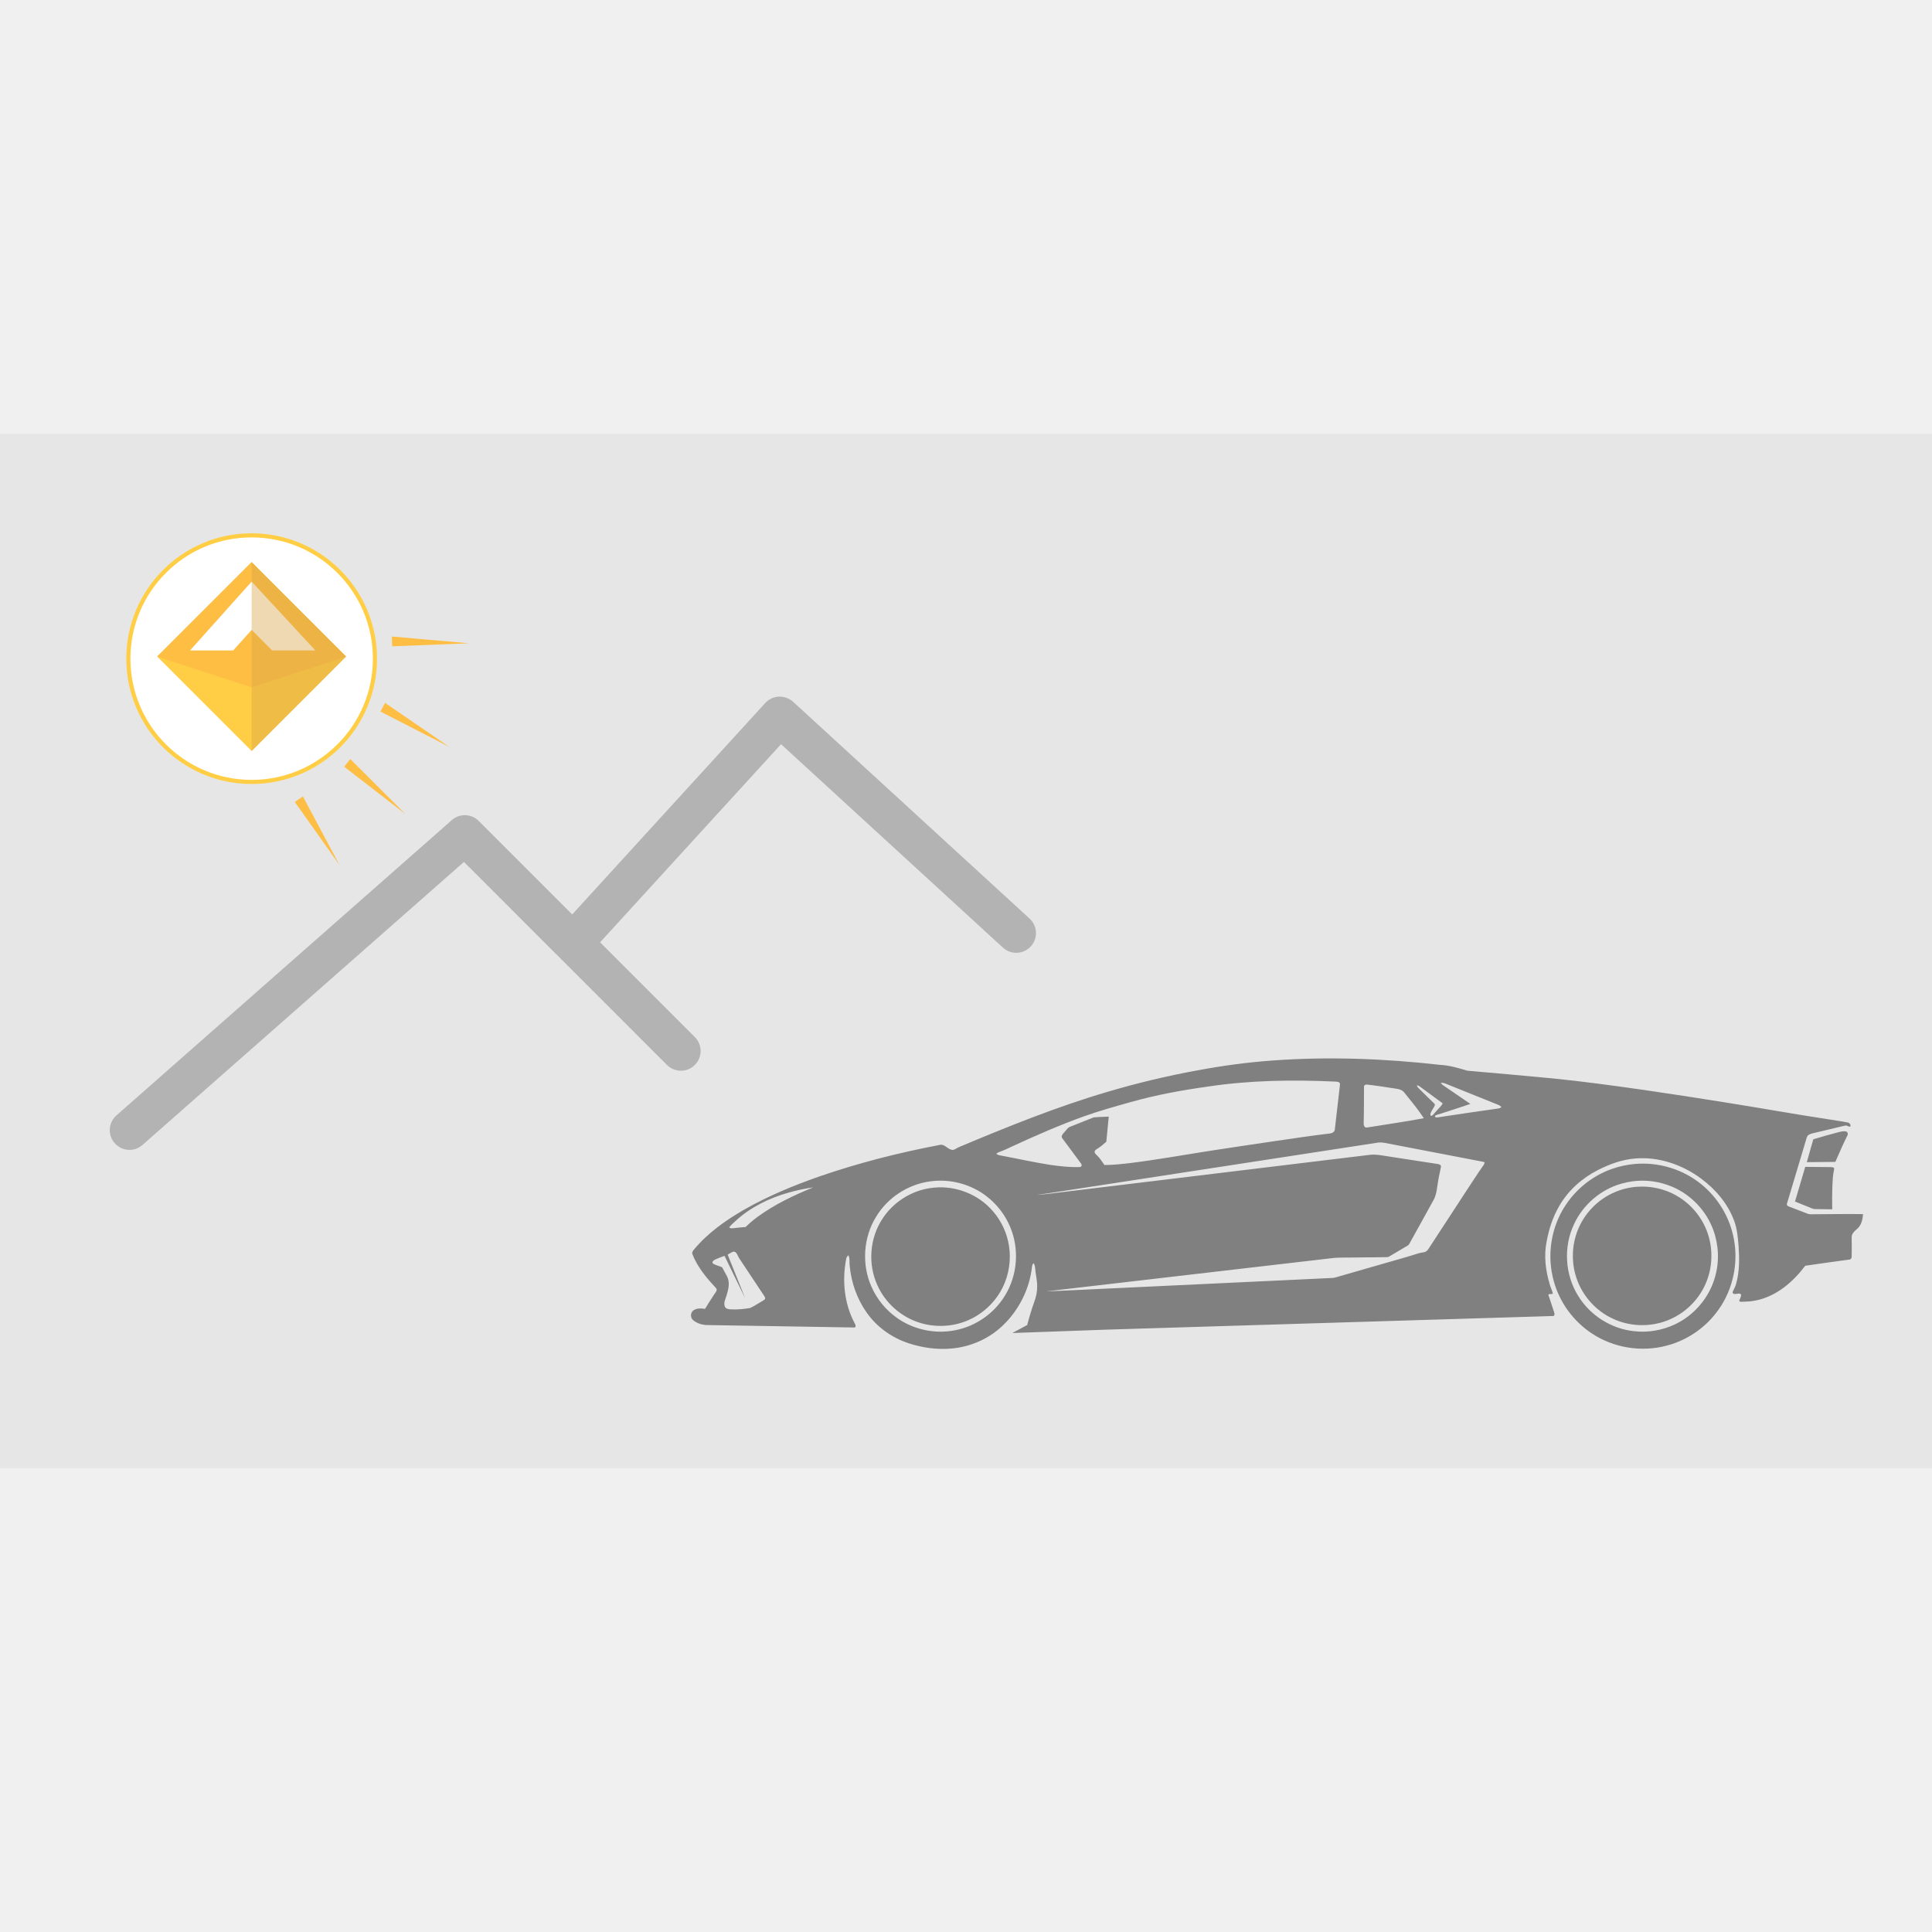
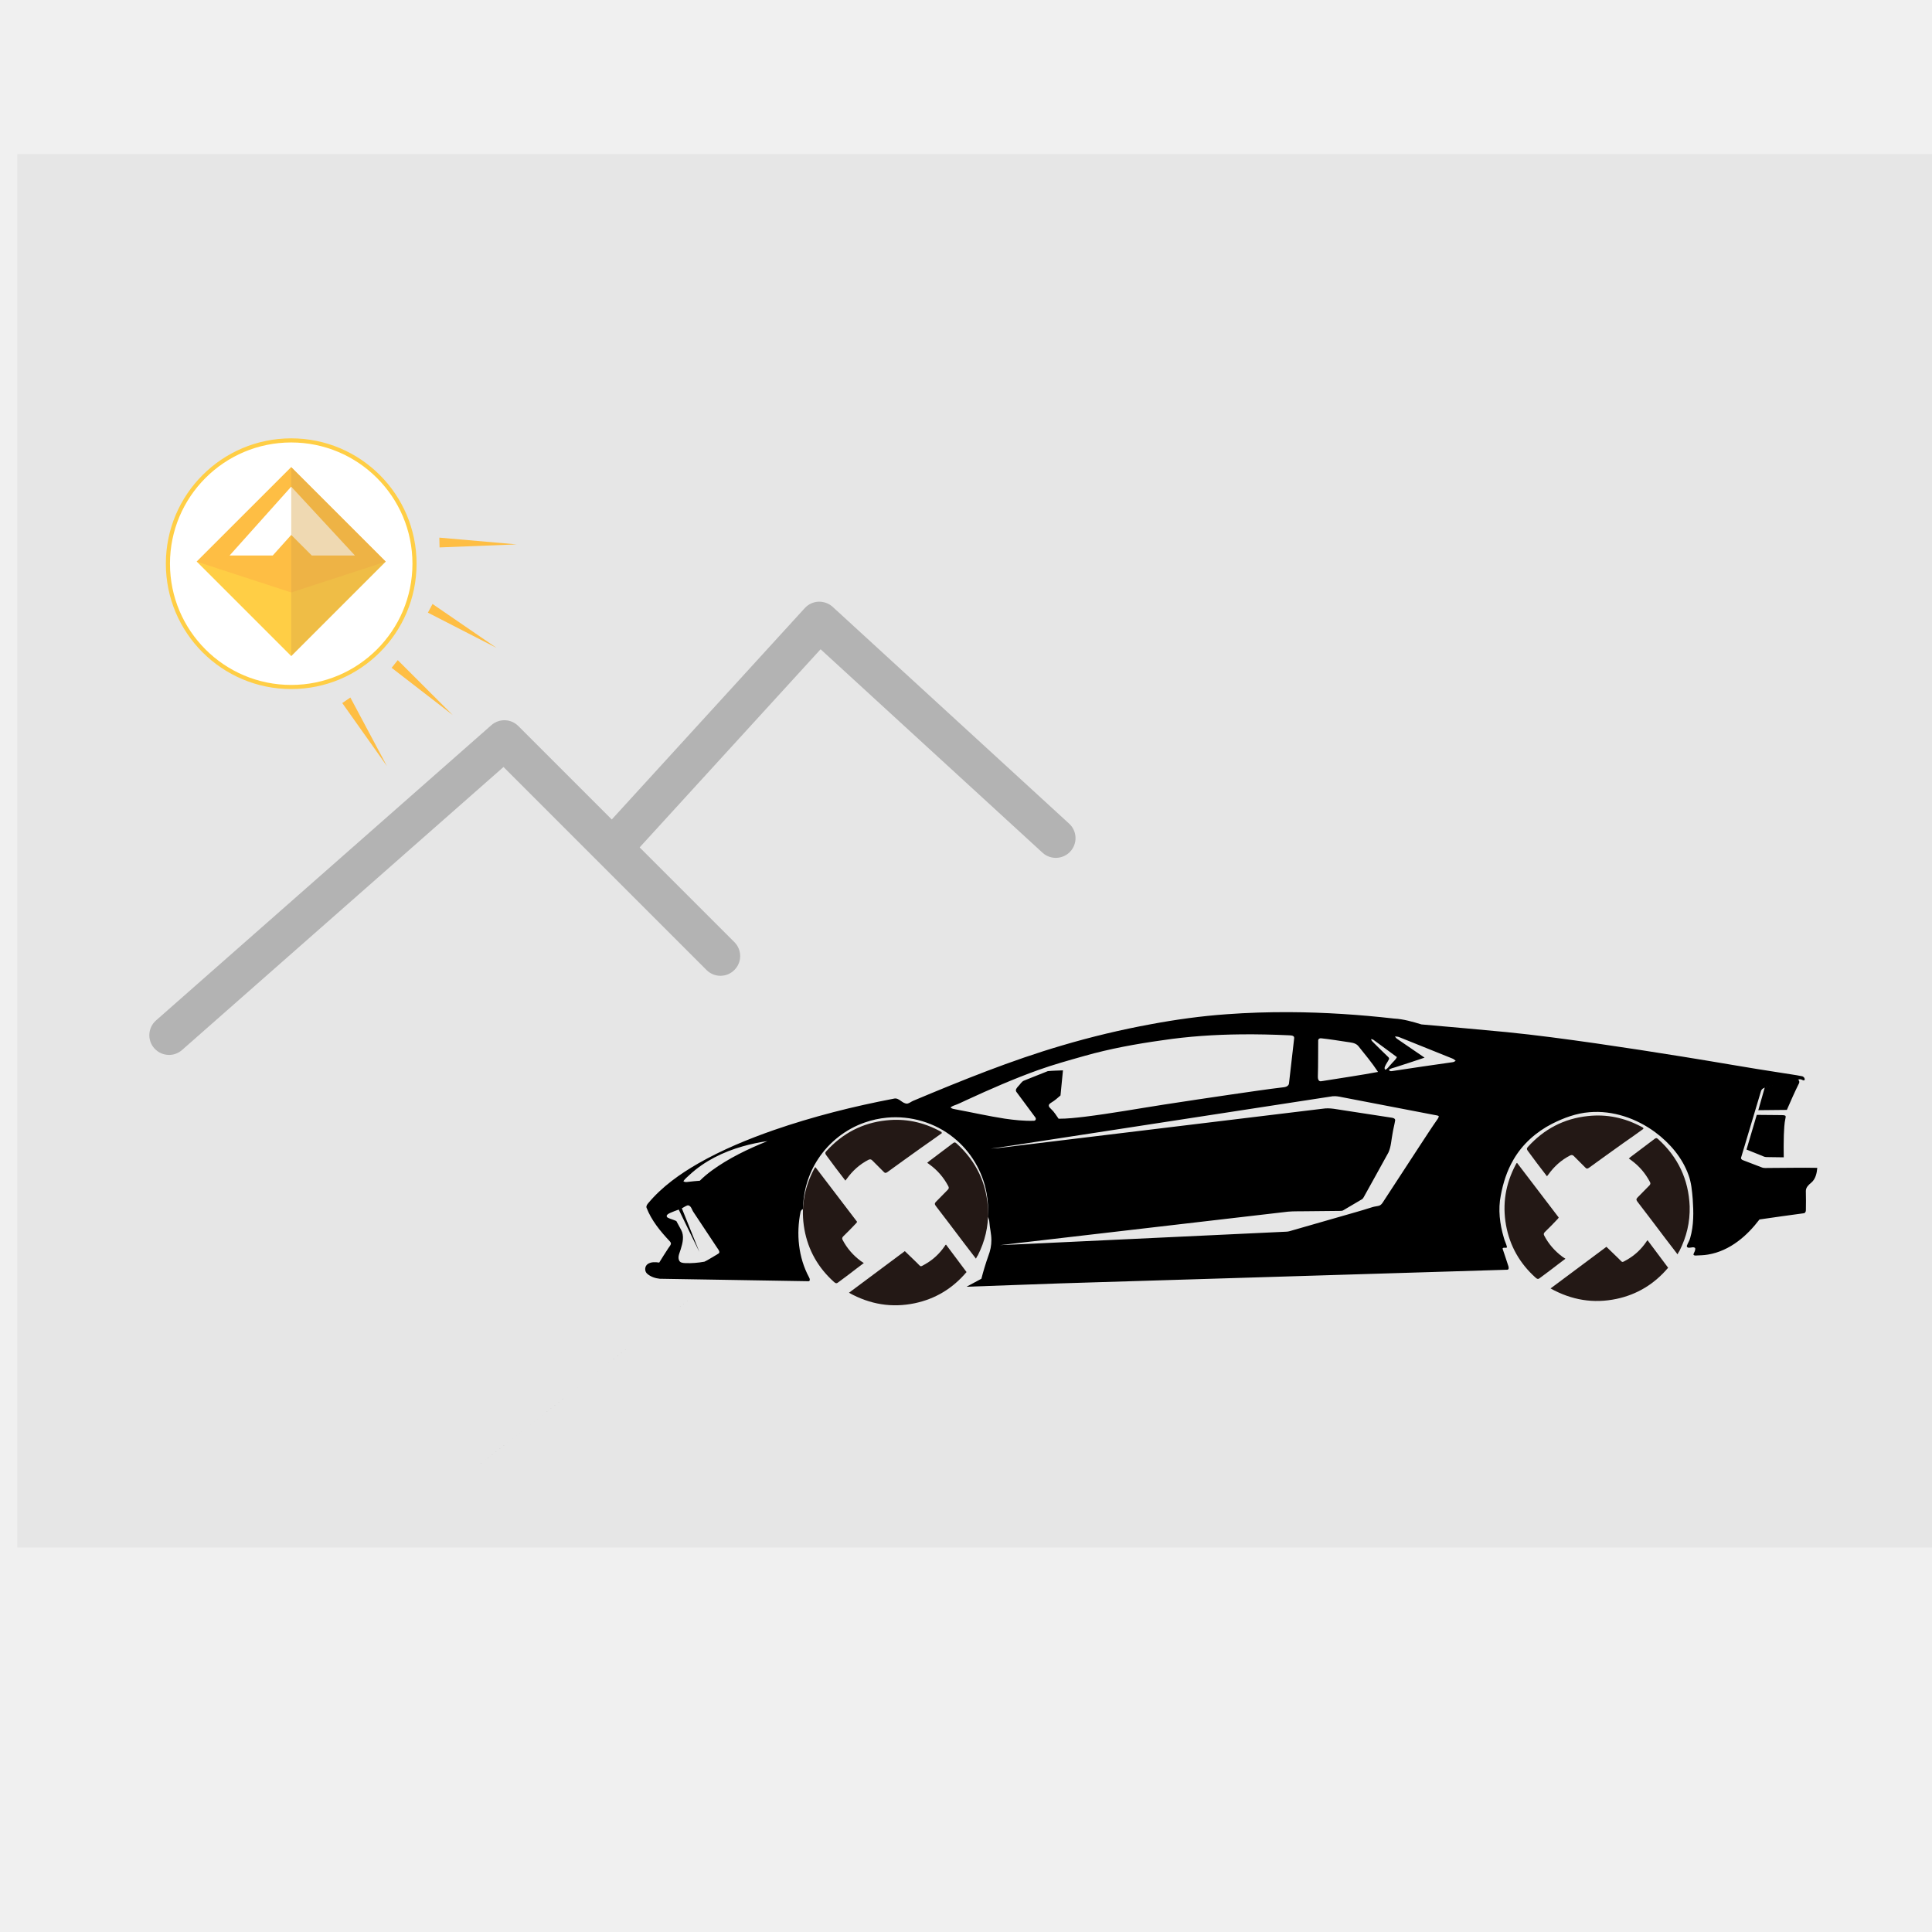
- <svg xmlns="http://www.w3.org/2000/svg" version="1.1" id="Capa_1" x="0px" y="0px" viewBox="0 0 58 58" style="enable-background:new 0 0 58 58;" xml:space="preserve" width="512px" height="512px">
+ <svg xmlns="http://www.w3.org/2000/svg" height="512px" width="512px" xml:space="preserve" style="enable-background:new 0 0 58 58;" viewBox="0 0 58 58" y="0px" x="0px" id="Capa_1" version="1.1">
  <defs id="defs922" />
-   <g id="g8" style="fill:#000000" transform="matrix(0.9225795,0,0,0.9225795,2.86167,2.284516)">
-     <rect style="fill:#e6e6e6;stroke:none;stroke-width:0.11" id="rect1022" width="64.144" height="33.669" x="-3.484" y="11.637" />
-     <path d="m 1.111,34.941 c 0.15,0 0.301,-0.053 0.423,-0.16 l 10.461,-9.21 6.606,6.606 c 0.251,0.251 0.656,0.251 0.907,0 0.251,-0.251 0.251,-0.656 0,-0.907 l -3.083,-3.083 5.888,-6.447 7.221,6.62 c 0.261,0.239 0.667,0.221 0.906,-0.04 0.239,-0.261 0.222,-0.667 -0.04,-0.906 L 22.706,20.36 c -0.126,-0.115 -0.293,-0.172 -0.462,-0.168 -0.17,0.008 -0.33,0.083 -0.445,0.208 l -6.281,6.879 -3.042,-3.042 C 12.238,23.999 11.854,23.986 11.6,24.21 L 0.688,33.818 c -0.266,0.234 -0.292,0.639 -0.058,0.905 0.127,0.144 0.304,0.217 0.482,0.217 z" id="path6" style="fill:#b3b3b3;stroke-width:0.641" />
-     <circle style="fill:#ffffff;stroke:#ffce45;stroke-width:0.134;stroke-miterlimit:10" cx="5.087" cy="18.956" r="4.012" stroke-miterlimit="10" id="circle4" />
-     <path style="fill:#ffce45;stroke-width:0.013" d="M 5.087,15.816 8.16,18.889 5.087,21.962 2.014,18.889 Z" id="path6-3" />
-     <path style="fill:#febe44;stroke-width:0.013" d="m 5.087,19.892 -3.076,-1.003 3.076,-3.073 3.076,3.073 z" id="path8" />
-     <path style="fill:#ffffff;stroke-width:0.013" d="M 3.082,18.689 H 4.486 L 5.087,18.02 5.756,18.689 H 7.16 L 5.087,16.449 Z" id="path10" />
-     <path style="opacity:0.42;fill:#d9a547;stroke-width:0.013" d="m 5.087,21.962 v -6.146 l 3.073,3.073 z" id="path12" />
+   <g transform="matrix(0.9225795,0,0,0.9225795,4.049282,-0.5657527)" style="fill:#000000" id="g8">
+     <rect y="5.629" x="-3.827" height="45.341" width="64.144" id="rect1022" style="fill:#e6e6e6;stroke:none;stroke-width:0.127" />
+     <path style="fill:#b3b3b3;stroke-width:0.641" id="path6" d="m 1.111,34.941 c 0.15,0 0.301,-0.053 0.423,-0.16 l 10.461,-9.21 6.606,6.606 c 0.251,0.251 0.656,0.251 0.907,0 0.251,-0.251 0.251,-0.656 0,-0.907 l -3.083,-3.083 5.888,-6.447 7.221,6.62 c 0.261,0.239 0.667,0.221 0.906,-0.04 0.239,-0.261 0.222,-0.667 -0.04,-0.906 L 22.706,20.36 c -0.126,-0.115 -0.293,-0.172 -0.462,-0.168 -0.17,0.008 -0.33,0.083 -0.445,0.208 l -6.281,6.879 -3.042,-3.042 C 12.238,23.999 11.854,23.986 11.6,24.21 L 0.688,33.818 c -0.266,0.234 -0.292,0.639 -0.058,0.905 0.127,0.144 0.304,0.217 0.482,0.217 z" />
+     <circle id="circle4" stroke-miterlimit="10" r="4.012" cy="18.956" cx="5.087" style="fill:#ffffff;stroke:#ffce45;stroke-width:0.134;stroke-miterlimit:10" />
+     <path id="path6-3" d="M 5.087,15.816 8.16,18.889 5.087,21.962 2.014,18.889 Z" style="fill:#ffce45;stroke-width:0.013" />
+     <path id="path8" d="m 5.087,19.892 -3.076,-1.003 3.076,-3.073 3.076,3.073 z" style="fill:#febe44;stroke-width:0.013" />
+     <path id="path10" d="M 3.082,18.689 H 4.486 L 5.087,18.02 5.756,18.689 H 7.16 L 5.087,16.449 Z" style="fill:#ffffff;stroke-width:0.013" />
+     <path id="path12" d="m 5.087,21.962 v -6.146 l 3.073,3.073 z" style="opacity:0.42;fill:#d9a547;stroke-width:0.013" />
  </g>
-   <path style="fill:#febe44;stroke-width:0.007" d="m 10.332,23.017 v 0 l 0.184,-0.23 1.649,1.647 z" id="path8-2" />
-   <path style="fill:#febe44;stroke-width:0.007" d="m 11.771,19.403 v 0 l -0.007,-0.294 2.322,0.203 z" id="path8-2-2" />
-   <path style="fill:#febe44;stroke-width:0.007" d="m 11.421,21.361 v 0 l 0.139,-0.26 1.922,1.318 z" id="path8-2-0" />
-   <path style="fill:#febe44;stroke-width:0.007" d="m 8.85,24.075 v 0 l 0.243,-0.166 1.097,2.057 z" id="path8-2-0-5" />
-   <g transform="matrix(0.01861895,0,0,0.01861895,20.45739,26.08364)" id="g14" style="fill:#808080">
-     <path d="m 953.03,309.02 c 89.91,-6.58 180.37,-3.16 269.89,6.98 15.15,0.79 29.76,5.12 44.19,9.45 45.58,3.89 91.14,8.07 136.69,12.34 48.54,4.84 96.89,11.39 145.17,18.29 46.44,6.7 92.81,13.86 139.13,21.33 53.29,8.5 106.4,18.07 159.75,26.18 10.65,1.83 21.42,3.06 32.01,5.25 2.91,0.29 5.52,2.91 5.1,5.95 -1.4,1.94 -3.67,0.19 -5.25,-0.43 -1.77,-1.03 -3.77,-0.23 -5.57,0.08 -16.91,4.07 -33.86,7.98 -50.75,12.1 -3.59,0.93 -7.92,2.53 -8.93,6.54 -10.61,35.71 -21.3,71.4 -32.05,107.06 -0.68,2.03 1.27,3.56 2.96,4.18 9.97,3.89 20.02,7.6 29.99,11.52 4.29,1.9 9.08,0.83 13.63,1.03 25.41,0 50.84,-0.69 76.25,-0.15 -0.73,8.64 -2.73,18.02 -9.7,23.88 -4.2,3.46 -8.71,7.53 -8.72,13.45 0.2,10.33 0.3,20.67 0.05,31 0.07,2.26 -1.28,4.89 -3.81,4.93 -23.68,3.23 -47.36,6.46 -71,9.96 -10.07,13.18 -21.51,25.43 -34.88,35.31 -14.16,10.6 -30.63,18.42 -48.16,21.28 -6.62,1.19 -13.37,1.2 -20.06,1.56 -1.34,0.05 -3.34,-0.37 -3.39,-2.01 1.05,-3.31 3.7,-6.47 2.73,-10.12 -2.65,-2.31 -6.3,-0.37 -9.37,-0.5 -2.07,0.48 -4.68,-1.02 -3.86,-3.38 1.5,-4.26 4.25,-8.03 5.31,-12.49 5.87,-20.3 5.49,-41.77 4.03,-62.66 -1.13,-13.06 -2.2,-26.34 -6.8,-38.74 -10.02,-27.94 -30.09,-51.39 -53.7,-68.94 -30.23,-22.28 -68.12,-35.43 -105.89,-32.27 -21.22,1.62 -41.51,9.13 -60.37,18.66 -25.75,13.11 -48.21,33.17 -62.57,58.39 -10.19,17.55 -16.44,37.13 -20.12,57.02 -4.57,22.68 -1.68,46.26 4.87,68.25 1.29,5.33 4.16,10.18 5.17,15.56 -1.82,1.88 -5.79,-0.77 -7.23,2 3.11,9.57 6.52,19.05 9.51,28.66 0.62,1.96 0.92,5.65 -2.11,5.46 -223.72,6.83 -447.46,13.65 -671.19,20.48 -66.83,1.84 -133.62,4.8 -200.44,6.95 8.03,-4.22 15.97,-8.6 23.94,-12.9 3.2,-12.44 6.91,-24.75 11.23,-36.85 3.13,-8.16 4.98,-16.87 4.88,-25.63 0.06,-9.8 -2.62,-19.31 -3.27,-29.04 -0.19,-2.86 -0.99,-5.64 -2.3,-8.18 -1.66,1.25 -2.57,3.12 -2.71,5.17 -3.84,36.19 -21.19,70.75 -47.61,95.73 -22.05,21.01 -51.39,33.88 -81.67,36.63 -23.48,2.29 -47.32,-1.13 -69.68,-8.39 -27.28,-8.92 -51.77,-26.49 -68.15,-50.15 -15.32,-21.98 -24.47,-48.13 -26.91,-74.76 -0.8,-5.65 0.78,-11.88 -2.19,-17.03 -1.26,1.4 -2.84,2.73 -3.21,4.69 -7.21,35.37 -3.54,73.6 13.76,105.61 1.32,2.03 2.23,6.66 -1.59,6.17 -79.73,-1.27 -159.46,-2.64 -239.18,-3.96 -7.26,-0.75 -14.74,-3.19 -20.26,-8.09 -4.67,-4.06 -4.17,-12.25 0.94,-15.7 5.4,-3.63 12.33,-3.18 18.47,-2.29 4.77,-7.69 9.5,-15.4 14.51,-22.93 1.42,-2.21 3.28,-4.19 4.2,-6.67 0.58,-1.84 -0.57,-3.53 -1.76,-4.79 -15.07,-16.03 -29.47,-33.45 -37.46,-54.2 -0.77,-2.86 1.26,-5.35 2.97,-7.39 22.26,-26.6 50.97,-46.92 80.85,-64.1 38.51,-21.99 79.68,-38.91 121.46,-53.54 63.06,-21.79 127.9,-38.18 193.41,-50.65 8.64,-2.34 13.45,8.43 21.86,7.97 3.48,-0.69 6.21,-3.17 9.42,-4.53 78.73,-33.04 158.06,-65.18 240.08,-89.25 47.14,-13.94 95.02,-25.41 143.38,-34.27 C 871.32,317.54 912.06,311.92 953.03,309.02 m -104.1,42.01 c -42.1,5.88 -84.03,13.54 -124.97,25.11 -25.12,7.13 -50.34,14.07 -74.94,22.89 -39.36,14.13 -77.7,30.94 -115.66,48.44 -6.71,3 -13.23,6.48 -20.22,8.8 -1.95,0.66 -3.71,1.77 -5.41,2.91 2.05,2.51 5.43,2.6 8.37,3.25 26.37,4.92 52.56,10.83 79.07,14.95 15.5,2.23 31.19,3.91 46.87,3.4 3.29,0.08 4.16,-3.71 2.08,-5.84 -9.97,-13.69 -20.25,-27.15 -30.25,-40.81 -2.26,-3.37 1.08,-6.79 3.23,-9.18 3.18,-3.03 5.19,-7.63 9.6,-9.08 12.67,-4.93 25.19,-10.25 37.87,-15.11 8.1,-0.82 16.29,-0.87 24.43,-1.24 -1.31,13.49 -2.72,26.97 -3.95,40.46 -4.65,4.11 -9.34,8.25 -14.71,11.42 -1.71,1.17 -4.01,2.41 -4.14,4.75 -0.07,2.55 2.22,4.17 3.8,5.85 4.87,4.44 8.15,10.23 11.99,15.51 14.01,0.05 27.95,-1.57 41.85,-3.18 42.97,-5.3 85.58,-13.04 128.34,-19.68 35.64,-5.51 71.3,-10.81 106.97,-16.04 28.92,-4.11 57.79,-8.59 86.8,-11.99 3.46,-0.46 7.48,-2.61 7.56,-6.55 2.58,-24.06 5.68,-48.08 8.27,-72.13 0.73,-5.14 -5.45,-4.69 -8.8,-4.98 -68.06,-3.11 -136.58,-2.1 -204.05,8.07 m 375.32,-6.18 c 1.02,1.53 2.2,3.01 3.77,4.03 14.69,10.02 29.34,20.11 44.03,30.14 -15.73,5.17 -31.37,10.6 -47.18,15.52 -3.32,1.07 -6.86,1.69 -9.84,3.57 -0.69,2.56 2.54,3.03 4.37,2.61 32.49,-4.85 64.96,-9.84 97.5,-14.31 1.99,-0.16 3.74,-1.16 5.35,-2.3 -1.65,-1.56 -3.46,-2.97 -5.59,-3.76 -28.33,-11.38 -56.65,-22.77 -84.96,-34.18 -2.35,-1.02 -4.94,-1.28 -7.45,-1.32 m -123.71,6.32 c -0.18,19.28 0.07,38.58 -0.53,57.87 0.01,2.57 0.01,5.75 2.31,7.45 1.72,1.21 3.86,0.26 5.77,0.14 29.65,-4.8 59.4,-9.05 88.93,-14.57 -9.69,-14.75 -21.03,-28.31 -32.04,-42.06 -4.81,-5.34 -12.53,-5.4 -19.09,-6.51 -13.28,-2 -26.55,-4.16 -39.9,-5.59 -2.29,-0.56 -5.46,0.53 -5.45,3.27 m 85.24,-2.12 c 0.37,2.6 2.49,4.24 4.23,5.98 7.73,7.59 15.3,15.34 23.21,22.74 1.09,0.93 2.05,2.36 1.4,3.85 -1.89,4.03 -4.75,7.54 -6.44,11.67 -0.67,1.7 -1.17,4.03 0.71,5.18 3.87,-1.69 5.93,-5.74 8.9,-8.57 3.1,-4.01 7.52,-7.06 9.64,-11.77 -12.33,-9.24 -24.86,-18.22 -37.23,-27.41 -1.25,-1.06 -2.87,-1.42 -4.42,-1.67 m -556.91,168.3 c -18.77,2.67 -37.45,6.06 -56.28,8.29 14.82,-0.62 29.49,-3.19 44.24,-4.78 163.71,-19.84 327.43,-39.59 491.12,-59.52 11.71,-1.86 23.29,1.23 34.83,2.78 25.47,3.88 50.94,7.85 76.42,11.74 2.26,0.32 5.39,1.19 5.47,4.01 -1.12,7.05 -3.07,13.96 -4.17,21.03 -2.07,10.34 -2.29,21.2 -6.66,30.96 -13.09,24.15 -26.7,48.03 -39.9,72.13 -0.77,1.48 -1.76,2.88 -3.3,3.63 -9.88,5.78 -19.72,11.66 -29.59,17.46 -1.52,0.99 -3.36,1.02 -5.09,1.04 -18.65,0.13 -37.3,0.38 -55.95,0.56 -9.32,0.26 -18.67,-0.18 -27.96,0.66 -154.82,18.01 -309.64,35.97 -464.45,53.99 27.79,-1.04 55.58,-2.63 83.37,-3.84 126.03,-5.95 252.06,-11.91 378.09,-17.85 3.78,-0.03 7.34,-1.45 10.94,-2.44 22.6,-6.5 45.21,-12.99 67.81,-19.49 20.09,-5.93 40.37,-11.24 60.3,-17.7 3.45,-1.1 7.11,-1.26 10.59,-2.26 4.09,-1.32 6.02,-5.44 8.25,-8.76 18.91,-29.1 37.85,-58.18 56.91,-87.19 9.78,-14.82 19.35,-29.8 29.57,-44.33 0.85,-1.29 1.59,-2.75 1.42,-4.35 -2.46,-1.16 -5.22,-1.3 -7.83,-1.87 -48.53,-9.3 -97.06,-18.59 -145.56,-27.99 -5.78,-1.16 -11.63,-2.54 -17.56,-2 -165,25.35 -330.02,50.7 -495.03,76.09 M 401.52,503.84 c -35.83,4.58 -69.01,26.11 -87.64,57.07 -20.71,33.34 -23.5,76.88 -7.56,112.7 8.72,20.02 23.05,37.53 40.85,50.17 26.84,19.23 61.7,26.62 94.06,20.18 33.18,-6.29 63.18,-27.23 80.57,-56.17 20.1,-32.59 23.2,-74.81 8.38,-110.08 -8.06,-19.59 -21.45,-36.89 -38.22,-49.8 -25.35,-19.64 -58.69,-28.42 -90.44,-24.07 m -229.25,18.3 c -31.22,8.89 -61.29,23.59 -85.23,45.79 -3.43,3.33 -7.36,6.22 -10.04,10.25 2.2,2.02 5.24,1.38 7.91,1.09 6.18,-0.85 12.4,-1.25 18.6,-1.8 5.85,-5.89 12.26,-11.2 18.92,-16.16 27.53,-20.13 58.53,-34.94 90.04,-47.7 -13.57,1.93 -27.02,4.77 -40.2,8.53 M 74.5,621.99 c 9.39,23.45 18.94,46.83 28.28,70.3 -11.31,-22.67 -22.13,-45.57 -33.3,-68.31 -4.76,1.65 -9.45,3.49 -14.07,5.5 -1.89,0.93 -3.99,1.91 -5.11,3.81 -0.77,1.48 0.28,3.13 1.63,3.8 4.39,2.24 9.29,3.26 13.72,5.41 2.75,4.59 4.92,9.54 7.66,14.16 5.34,9.64 2.56,21.15 -0.54,31.05 -1.67,5.84 -5.32,12.09 -2.7,18.21 1.65,3.91 6.29,4.15 9.93,4.37 10.36,0.45 20.78,-0.47 30.97,-2.3 6.85,-3.22 13.1,-7.63 19.73,-11.29 1.68,-1.2 4.69,-2.1 4.22,-4.71 -0.52,-2.68 -2.51,-4.74 -3.9,-7 -12.62,-19.01 -25.3,-37.98 -37.84,-57.04 -2.67,-3.73 -3.55,-10.43 -9.05,-10.86 -3.5,0.94 -6.42,3.29 -9.63,4.9 z" id="path2" style="fill:#808080" />
-     <path d="m 1864.95,424.77 c 4.13,-0.96 8.45,-2.33 12.72,-1.35 2.77,0.63 3.6,4.11 2.33,6.41 -6.99,13.98 -13.23,28.33 -19.49,42.65 -15.34,0.19 -30.68,0.31 -46.02,0.46 3.53,-12.3 7.02,-24.62 10.49,-36.94 13.28,-3.89 26.56,-7.81 39.97,-11.23 z" id="path4" style="fill:#808080" />
-     <path d="m 1536.53,475.88 c 38.18,-3.56 77.58,8.09 107.38,32.3 27.52,22 46.68,54.1 53.01,88.77 7.38,38.83 -1.39,80.49 -24.12,112.87 -19.74,28.58 -49.82,49.79 -83.4,58.7 -41.04,11.29 -86.78,3.96 -122.1,-19.85 -29.24,-19.43 -51.24,-49.51 -60.62,-83.38 -11.76,-41.13 -4.88,-87.21 18.83,-122.88 17.75,-27.06 44.53,-48.12 75.14,-58.71 11.58,-4.07 23.66,-6.66 35.88,-7.82 m -3.01,27.93 c -5.94,0.78 -11.81,2.03 -17.57,3.66 -33.52,9.31 -62.32,33.97 -76.83,65.57 -17.3,36.59 -14.61,81.73 7.05,115.93 19.24,31.25 53.33,52.78 89.87,56.49 22.24,2.59 45.16,-1.32 65.43,-10.82 31.7,-14.75 56.34,-43.9 65.37,-77.72 6.84,-24.56 5.62,-51.24 -3.3,-75.12 -11.34,-30.83 -35.87,-56.52 -66.15,-69.26 C 1577.39,504 1555.08,500.93 1533.52,503.81 Z" id="path6-1" style="fill:#808080" />
-     <path d="m 1811.99,480.51 c 13.33,0.08 26.66,0.22 40,0.36 2.01,0.16 4.29,-0.09 6.11,1.04 0.87,1.02 0.4,2.4 0.25,3.59 -2.02,9.01 -2.27,18.27 -2.69,27.46 -0.36,11.99 -0.36,23.99 -0.16,35.99 -8.17,-0.11 -16.33,-0.28 -24.49,-0.34 -2.65,-0.05 -5.39,0.13 -7.83,-1.01 -9.22,-3.77 -18.51,-7.35 -27.71,-11.17 5.59,-18.61 11.02,-37.28 16.52,-55.92 z" id="path8-0" style="fill:#808080" />
-     <path d="m 1541.4,512.54 c 21.75,-1.46 43.9,3.45 62.85,14.28 27.02,15.17 47.04,42.13 53.71,72.4 5.64,24.97 2.54,51.88 -8.99,74.78 -13.81,28.01 -39.98,49.57 -70.14,57.69 -25.61,7.08 -53.74,4.74 -77.74,-6.7 -26.9,-12.59 -48.23,-36.44 -57.76,-64.57 -8.59,-24.96 -7.99,-52.96 1.72,-77.52 10.63,-27.25 32.46,-49.87 59.36,-61.39 11.68,-5.1 24.27,-8.1 36.99,-8.97 z" id="path10-3" style="fill:#808080" />
-     <path d="m 401.45,514.72 c 34.87,-5.37 71.86,7.05 96.34,32.46 14.2,14.57 24.35,33.09 28.83,52.95 5.06,21.93 3.32,45.37 -4.95,66.31 -10.97,28.06 -33.83,51.13 -61.79,62.35 -23.58,9.59 -50.46,10.71 -74.81,3.33 -30.44,-9.09 -56.4,-31.93 -69.24,-61.01 -15.5,-34.01 -12.36,-75.79 8.31,-106.97 17.12,-26.54 46.04,-45.04 77.31,-49.42 z" id="path12-4" style="fill:#808080" />
+   <path id="path8-2" d="m 11.757,20.048 v 0 l 0.184,-0.23 1.649,1.647 z" style="fill:#febe44;stroke-width:0.007" />
+   <path id="path8-2-2" d="m 13.196,16.434 v 0 l -0.007,-0.294 2.322,0.203 z" style="fill:#febe44;stroke-width:0.007" />
+   <path id="path8-2-0" d="m 12.846,18.392 v 0 l 0.139,-0.26 1.922,1.318 z" style="fill:#febe44;stroke-width:0.007" />
+   <path id="path8-2-0-5" d="m 10.275,21.106 v 0 l 0.243,-0.166 1.097,2.057 z" style="fill:#febe44;stroke-width:0.007" />
+   <g style="fill:#000000" id="g14" transform="matrix(0.01861895,0,0,0.01861895,19.00179,24.52286)">
+     <path id="path2" d="m 1058.649,314.87 c -33.792,-0.172 -67.576,0.895 -101.292,3.363 -40.97,2.9 -81.718,8.516 -122.088,16.066 -48.36,8.86 -96.243,20.331 -143.382,34.271 -82.02,24.07 -161.346,56.215 -240.076,89.255 -3.21,1.36 -5.943,3.838 -9.423,4.528 -8.41,0.46 -13.213,-10.314 -21.853,-7.974 -65.51,12.47 -130.351,28.856 -193.411,50.646 -41.78,14.63 -82.948,31.556 -121.458,53.546 -29.88,17.18 -58.593,37.498 -80.853,64.098 -1.71,2.04 -3.741,4.531 -2.971,7.391 7.99,20.75 22.386,38.169 37.456,54.199 1.19,1.26 2.351,2.949 1.771,4.789 -0.92,2.48 -2.787,4.456 -4.207,6.666 -5.01,7.53 -9.739,15.245 -14.509,22.935 -6.14,-0.89 -13.066,-1.337 -18.466,2.293 -5.11,3.45 -5.609,11.638 -0.939,15.698 5.52,4.9 13.001,7.342 20.261,8.092 79.72,1.32 159.443,2.687 239.173,3.957 3.82,0.49 2.912,-4.137 1.592,-6.167 -17.3,-32.01 -20.971,-70.248 -13.761,-105.618 0.37,-1.96 1.948,-3.282 3.208,-4.682 0.316,0.548 0.563,1.105 0.784,1.676 -0.012,-29.061 8.293,-58.136 24.42,-82.398 17.75,-27.06 44.539,-48.125 75.149,-58.715 11.58,-4.07 23.655,-6.659 35.875,-7.819 38.18,-3.56 77.576,8.089 107.376,32.299 27.52,22 46.681,54.097 53.011,88.767 2.454,12.91 3.08,26.136 2.044,39.226 0.091,-0.077 0.165,-0.165 0.262,-0.238 1.31,2.54 2.115,5.316 2.305,8.176 0.65,9.73 3.328,19.243 3.268,29.043 0.1,8.76 -1.754,17.472 -4.884,25.632 -4.32,12.1 -8.03,24.41 -11.23,36.85 -7.97,4.3 -15.915,8.673 -23.945,12.893 66.82,-2.15 133.616,-5.1 200.446,-6.94 223.73,-6.83 447.466,-13.657 671.186,-20.487 3.03,0.19 2.735,-3.494 2.115,-5.454 -2.99,-9.61 -6.396,-19.092 -9.507,-28.662 1.44,-2.77 5.405,-0.116 7.225,-1.996 -1.01,-5.38 -3.879,-10.237 -5.169,-15.567 -6.55,-21.99 -9.442,-45.565 -4.872,-68.245 3.68,-19.89 9.928,-39.477 20.118,-57.027 14.36,-25.22 36.827,-45.272 62.577,-58.382 18.86,-9.53 39.147,-17.048 60.367,-18.668 37.77,-3.16 75.661,9.995 105.891,32.275 23.61,17.55 43.68,40.994 53.7,68.934 4.6,12.4 5.667,25.691 6.797,38.751 1.46,20.89 1.842,42.36 -4.028,62.66 -1.06,4.46 -3.812,8.229 -5.312,12.489 -0.82,2.36 1.792,3.855 3.862,3.375 3.07,0.13 6.726,-1.811 9.376,0.499 0.97,3.65 -1.683,6.814 -2.733,10.124 0.049,1.64 2.047,2.058 3.387,2.008 6.69,-0.36 13.439,-0.367 20.059,-1.557 17.53,-2.86 34.003,-10.683 48.163,-21.283 13.37,-9.88 24.807,-22.137 34.877,-35.317 23.64,-3.5 47.322,-6.728 71.002,-9.958 2.53,-0.043 3.885,-2.671 3.815,-4.932 0.25,-10.33 0.141,-20.661 -0.061,-30.991 0.012,-5.92 4.522,-9.992 8.722,-13.452 6.97,-5.86 8.979,-15.245 9.709,-23.885 -25.41,-0.54 -50.844,0.155 -76.254,0.155 -4.55,-0.2 -9.34,0.866 -13.63,-1.034 -9.97,-3.92 -20.023,-7.625 -29.993,-11.515 -1.69,-0.62 -3.639,-2.153 -2.959,-4.183 10.75,-35.66 21.439,-71.346 32.049,-107.056 1.01,-4.01 5.346,-5.618 8.936,-6.548 16.89,-4.12 33.831,-8.027 50.741,-12.097 1.8,-0.31 3.803,-1.113 5.573,-0.083 1.58,0.62 3.853,2.368 5.252,0.428 0.42,-3.04 -2.188,-5.652 -5.098,-5.942 -10.59,-2.19 -21.363,-3.422 -32.013,-5.252 -53.35,-8.11 -106.456,-17.679 -159.746,-26.179 -46.32,-7.47 -92.7,-14.63 -139.14,-21.33 -48.28,-6.9 -96.625,-13.448 -145.165,-18.288 -45.55,-4.27 -91.112,-8.457 -136.692,-12.347 -14.43,-4.33 -29.032,-8.657 -44.182,-9.447 -55.95,-6.337 -112.278,-10.052 -168.599,-10.338 z m -784.445,319.028 c -915.296,720.193 -457.648,360.096 0,0 z M 980.624,350.674 c 25.572,-0.259 51.16,0.331 76.682,1.497 3.35,0.29 9.524,-0.161 8.794,4.979 -2.59,24.05 -5.691,48.071 -8.271,72.131 -0.08,3.94 -4.098,6.088 -7.558,6.548 -29.01,3.4 -57.875,7.88 -86.795,11.99 -35.67,5.23 -71.332,10.532 -106.972,16.042 -42.76,6.64 -85.368,14.379 -128.338,19.679 -13.9,1.61 -27.843,3.235 -41.853,3.185 -3.84,-5.28 -7.12,-11.079 -11.99,-15.519 -1.58,-1.68 -3.873,-3.297 -3.803,-5.846 0.13,-2.34 2.437,-3.583 4.147,-4.753 5.37,-3.17 10.05,-7.31 14.699,-11.42 1.23,-13.49 2.647,-26.972 3.957,-40.462 -8.14,0.37 -16.332,0.428 -24.432,1.248 -12.68,4.86 -25.202,10.174 -37.872,15.104 -4.41,1.45 -6.421,6.049 -9.602,9.079 -2.15,2.39 -5.492,5.816 -3.232,9.186 10,13.66 20.285,27.117 30.255,40.807 2.08,2.13 1.21,5.926 -2.08,5.846 -15.68,0.51 -31.367,-1.169 -46.867,-3.399 -26.51,-4.12 -52.701,-10.041 -79.071,-14.961 -2.94,-0.65 -6.316,-0.734 -8.366,-3.244 1.7,-1.14 3.457,-2.251 5.407,-2.911 6.99,-2.32 13.503,-5.794 20.213,-8.794 37.96,-17.5 76.299,-34.318 115.659,-48.448 24.6,-8.82 49.827,-15.757 74.947,-22.887 40.94,-11.57 82.864,-19.229 124.964,-25.109 42.169,-6.356 84.755,-9.135 127.376,-9.566 z m 247.943,3.387 c 2.51,0.043 5.101,0.299 7.451,1.319 28.31,11.41 56.635,22.796 84.965,34.176 2.13,0.79 3.935,2.207 5.585,3.767 -1.61,1.14 -3.357,2.133 -5.347,2.293 -32.54,4.47 -65.012,9.457 -97.502,14.307 -1.83,0.42 -5.051,-0.043 -4.361,-2.602 2.98,-1.88 6.519,-2.507 9.839,-3.577 15.81,-4.92 31.446,-10.349 47.176,-15.519 -14.69,-10.03 -29.337,-20.116 -44.027,-30.136 -1.57,-1.02 -2.759,-2.498 -3.779,-4.028 z m -120.068,2.935 c 0.619,-0.066 1.246,-0.03 1.818,0.107 13.35,1.43 26.612,3.597 39.892,5.597 6.56,1.11 14.286,1.172 19.096,6.512 11.01,13.75 22.347,27.305 32.037,42.055 -29.53,5.52 -59.284,9.769 -88.934,14.569 -1.91,0.12 -4.043,1.079 -5.763,-0.131 -2.3,-1.7 -2.307,-4.881 -2.317,-7.451 0.6,-19.29 0.355,-38.591 0.535,-57.871 -0.01,-2.055 1.779,-3.188 3.636,-3.387 z m 81.602,1.26 c 1.55,0.25 3.171,0.616 4.42,1.676 12.37,9.19 24.9,18.163 37.23,27.403 -2.12,4.71 -6.537,7.766 -9.637,11.776 -2.97,2.83 -5.03,6.878 -8.9,8.568 -1.88,-1.15 -1.383,-3.481 -0.713,-5.181 1.69,-4.13 4.551,-7.639 6.441,-11.669 0.65,-1.49 -0.312,-2.92 -1.402,-3.85 -7.91,-7.4 -15.478,-15.143 -23.208,-22.732 -1.74,-1.74 -3.86,-3.389 -4.23,-5.989 z m -57.443,92.13 c 4.418,0.215 8.784,1.21 13.119,2.08 48.5,9.4 97.039,18.697 145.569,27.997 2.61,0.57 5.371,0.706 7.831,1.866 0.17,1.6 -0.576,3.059 -1.426,4.349 -10.22,14.53 -19.785,29.516 -29.565,44.336 -19.06,29.01 -37.999,58.087 -56.909,87.187 -2.23,3.32 -4.169,7.438 -8.259,8.758 -3.48,1 -7.138,1.158 -10.588,2.258 -19.93,6.46 -40.205,11.776 -60.295,17.706 -22.6,6.5 -45.217,12.988 -67.817,19.488 -3.6,0.99 -7.153,2.406 -10.933,2.436 -126.03,5.94 -252.057,11.899 -378.087,17.849 -27.79,1.21 -55.582,2.798 -83.372,3.838 154.81,-18.02 309.622,-35.975 464.442,-53.985 9.29,-0.84 18.641,-0.394 27.961,-0.654 18.65,-0.18 37.308,-0.441 55.958,-0.57 1.73,-0.018 3.566,-0.043 5.086,-1.034 9.87,-5.8 19.709,-11.676 29.589,-17.456 1.54,-0.75 2.534,-2.156 3.304,-3.636 13.2,-24.1 26.802,-47.981 39.892,-72.131 4.37,-9.76 4.597,-20.616 6.667,-30.956 1.1,-7.07 3.051,-13.983 4.171,-21.033 -0.08,-2.82 -3.206,-3.685 -5.466,-4.005 -25.48,-3.89 -50.951,-7.861 -76.421,-11.741 -11.54,-1.55 -23.119,-4.641 -34.83,-2.781 -163.69,19.93 -327.41,39.683 -491.12,59.523 -14.75,1.59 -29.421,4.157 -44.241,4.777 18.83,-2.23 37.509,-5.624 56.279,-8.294 165.01,-25.39 330.03,-50.738 495.03,-76.088 1.482,-0.135 2.96,-0.155 4.433,-0.083 z m -915.861,72.428 c -31.51,12.76 -62.509,27.569 -90.039,47.699 -6.66,4.96 -13.08,10.271 -18.93,16.161 -6.2,0.55 -12.417,0.956 -18.597,1.806 -2.67,0.29 -5.702,0.927 -7.902,-1.093 2.68,-4.03 6.599,-6.913 10.029,-10.243 23.94,-22.2 54.018,-36.908 85.238,-45.798 13.18,-3.76 26.631,-6.602 40.201,-8.532 z M 88.458,626.304 c 5.5,0.43 6.373,7.119 9.043,10.849 12.54,19.06 25.216,38.029 37.836,57.039 1.39,2.26 3.39,4.331 3.91,7.011 0.47,2.61 -2.539,3.506 -4.218,4.706 -6.63,3.66 -12.888,8.069 -19.738,11.289 -10.19,1.83 -20.608,2.755 -30.968,2.305 -3.64,-0.22 -8.284,-0.463 -9.934,-4.373 -2.62,-6.12 1.039,-12.377 2.709,-18.217 3.1,-9.9 5.875,-21.411 0.535,-31.051 -2.74,-4.62 -4.915,-9.563 -7.665,-14.153 -4.43,-2.15 -9.323,-3.167 -13.713,-5.407 -1.35,-0.67 -2.398,-2.323 -1.628,-3.803 1.12,-1.9 3.22,-2.885 5.11,-3.814 4.62,-2.01 9.31,-3.852 14.07,-5.502 11.17,22.74 21.987,45.646 33.297,68.316 -9.34,-23.47 -18.892,-46.851 -28.282,-70.301 3.21,-1.61 6.137,-3.956 9.637,-4.896 z" style="fill:#000000;stroke-width:1" />
+     <path style="fill:#000000" id="path4" d="m 1864.95,424.77 c 4.13,-0.96 8.45,-2.33 12.72,-1.35 2.77,0.63 3.6,4.11 2.33,6.41 -6.99,13.98 -13.23,28.33 -19.49,42.65 -15.34,0.19 -30.68,0.31 -46.02,0.46 3.53,-12.3 7.02,-24.62 10.49,-36.94 13.28,-3.89 26.56,-7.81 39.97,-11.23 z" />
+     <path style="fill:#000000" id="path8-0" d="m 1811.99,480.51 c 13.33,0.08 26.66,0.22 40,0.36 2.01,0.16 4.29,-0.09 6.11,1.04 0.87,1.02 0.4,2.4 0.25,3.59 -2.02,9.01 -2.27,18.27 -2.69,27.46 -0.36,11.99 -0.36,23.99 -0.16,35.99 -8.17,-0.11 -16.33,-0.28 -24.49,-0.34 -2.65,-0.05 -5.39,0.13 -7.83,-1.01 -9.22,-3.77 -18.51,-7.35 -27.71,-11.17 5.59,-18.61 11.02,-37.28 16.52,-55.92 z" />
+     <path id="wheel-back" d="m 1636.036,682.781 c 10.794,14.504 21.925,29.345 33.056,44.187 -22.262,26.31 -49.921,43.175 -83.314,50.258 -37.103,7.758 -72.183,2.024 -106.251,-16.865 30.357,-22.599 60.04,-44.861 90.06,-67.123 6.746,6.409 13.155,12.818 19.564,18.889 7.083,6.746 4.385,7.083 13.492,2.024 12.48,-7.083 22.936,-16.865 31.032,-28.671 0.337,-0.675 1.012,-1.349 1.349,-2.024 -0.337,0 0,0 1.012,-0.675 z m -132.56,29.683 c -8.433,6.409 -16.191,12.143 -23.948,18.214 -5.734,4.385 -11.468,8.433 -17.203,12.818 -2.361,2.024 -4.048,2.024 -6.746,-0.337 -25.635,-22.937 -41.825,-51.27 -47.897,-85.001 -6.071,-34.068 -0.675,-66.449 15.516,-97.143 0.337,-0.675 1.012,-1.687 1.349,-2.361 0,-0.337 0.337,-0.337 1.012,-0.675 22.262,29.345 44.862,58.691 67.123,88.036 -0.675,1.012 -1.012,1.687 -1.687,2.361 -6.746,7.083 -13.492,14.167 -20.575,20.913 -2.024,2.024 -2.361,3.71 -1.012,6.071 7.083,13.492 16.865,24.623 29.008,33.73 1.687,1.012 3.036,2.024 5.06,3.373 z M 1629.29,502.998 c -10.794,7.758 -21.587,15.516 -32.381,22.937 -18.552,13.155 -37.103,26.647 -55.318,39.802 -2.361,1.687 -4.048,2.024 -6.071,-0.337 -6.072,-6.409 -12.48,-12.143 -18.552,-18.552 -1.687,-1.687 -3.373,-2.024 -5.734,-1.012 -14.504,7.421 -25.972,17.877 -35.417,31.032 -0.675,0.675 -1.349,1.687 -2.024,2.698 -5.397,-7.083 -10.456,-13.492 -15.516,-20.238 -5.397,-7.083 -10.456,-14.167 -15.516,-20.913 -1.687,-2.361 -2.024,-4.048 0.337,-6.409 25.972,-28.671 58.016,-45.536 96.469,-49.584 30.357,-3.373 59.365,2.698 86.349,17.202 1.012,0.675 2.024,1.012 3.036,1.687 0,1.012 0,1.349 0.338,1.687 z m 54.98,202.382 c -7.083,-9.107 -13.492,-17.54 -19.901,-25.972 -14.841,-19.564 -29.683,-39.464 -44.861,-59.028 -2.024,-2.698 -2.024,-4.385 0.337,-6.746 6.409,-6.409 12.48,-12.818 18.889,-19.226 1.687,-1.687 2.361,-3.373 1.012,-5.734 -7.421,-14.167 -17.54,-25.972 -30.695,-35.417 -1.012,-0.675 -2.024,-1.687 -3.373,-2.361 1.012,-1.012 2.024,-1.687 2.698,-2.361 12.818,-9.782 25.635,-19.226 38.453,-29.008 2.024,-1.687 3.71,-2.361 6.072,0 32.044,29.008 49.246,65.1 50.933,108.612 0.675,25.298 -5.059,49.246 -16.528,71.846 -1.012,1.349 -2.024,3.036 -3.036,5.397 z" style="fill:#231815;stroke-width:3.373" />
+     <path id="wheel-front" d="m 504.801,689.736 c 10.794,14.504 21.925,29.345 33.056,44.187 -22.262,26.31 -49.921,43.175 -83.314,50.258 -37.103,7.758 -72.183,2.024 -106.251,-16.865 30.357,-22.599 60.04,-44.861 90.06,-67.123 6.746,6.409 13.155,12.818 19.564,18.889 7.083,6.746 4.385,7.083 13.492,2.024 12.48,-7.083 22.936,-16.865 31.032,-28.671 0.337,-0.675 1.012,-1.349 1.349,-2.024 -0.337,0 0,0 1.012,-0.675 z m -132.56,29.683 c -8.433,6.409 -16.191,12.143 -23.948,18.214 -5.734,4.385 -11.468,8.433 -17.203,12.818 -2.361,2.024 -4.048,2.024 -6.746,-0.337 -25.635,-22.937 -41.825,-51.27 -47.897,-85.001 -6.071,-34.068 -0.675,-66.449 15.516,-97.143 0.337,-0.675 1.012,-1.687 1.349,-2.361 0,-0.337 0.337,-0.337 1.012,-0.675 22.262,29.346 44.862,58.691 67.123,88.036 -0.675,1.012 -1.012,1.687 -1.687,2.361 -6.746,7.083 -13.492,14.167 -20.575,20.913 -2.024,2.024 -2.361,3.71 -1.012,6.072 7.083,13.492 16.865,24.623 29.008,33.73 1.687,1.012 3.036,2.024 5.06,3.373 z m 125.814,-209.465 c -10.794,7.758 -21.587,15.516 -32.381,22.937 -18.552,13.155 -37.103,26.647 -55.318,39.802 -2.361,1.687 -4.048,2.024 -6.071,-0.337 -6.072,-6.409 -12.48,-12.143 -18.552,-18.552 -1.687,-1.687 -3.373,-2.024 -5.734,-1.012 -14.504,7.421 -25.972,17.877 -35.417,31.032 -0.675,0.675 -1.349,1.687 -2.024,2.698 -5.397,-7.083 -10.456,-13.492 -15.516,-20.238 -5.397,-7.083 -10.456,-14.167 -15.516,-20.913 -1.687,-2.361 -2.024,-4.048 0.337,-6.409 25.972,-28.671 58.016,-45.536 96.469,-49.584 30.357,-3.373 59.365,2.699 86.349,17.203 1.012,0.675 2.024,1.012 3.036,1.687 0,1.012 0,1.349 0.338,1.687 z m 54.98,202.382 c -7.083,-9.107 -13.492,-17.54 -19.901,-25.973 -14.841,-19.564 -29.683,-39.465 -44.861,-59.028 -2.024,-2.698 -2.024,-4.385 0.337,-6.746 6.409,-6.409 12.48,-12.818 18.889,-19.226 1.687,-1.687 2.361,-3.373 1.012,-5.734 -7.421,-14.167 -17.54,-25.972 -30.695,-35.417 -1.012,-0.675 -2.024,-1.687 -3.373,-2.361 1.012,-1.012 2.024,-1.687 2.698,-2.361 12.818,-9.782 25.635,-19.226 38.453,-29.008 2.024,-1.687 3.71,-2.361 6.072,0 32.044,29.008 49.246,65.1 50.933,108.612 0.675,25.298 -5.059,49.246 -16.528,71.846 -1.012,1.349 -2.024,3.036 -3.036,5.397 z" style="fill:#231815;stroke-width:3.373" />
  </g>
</svg>
